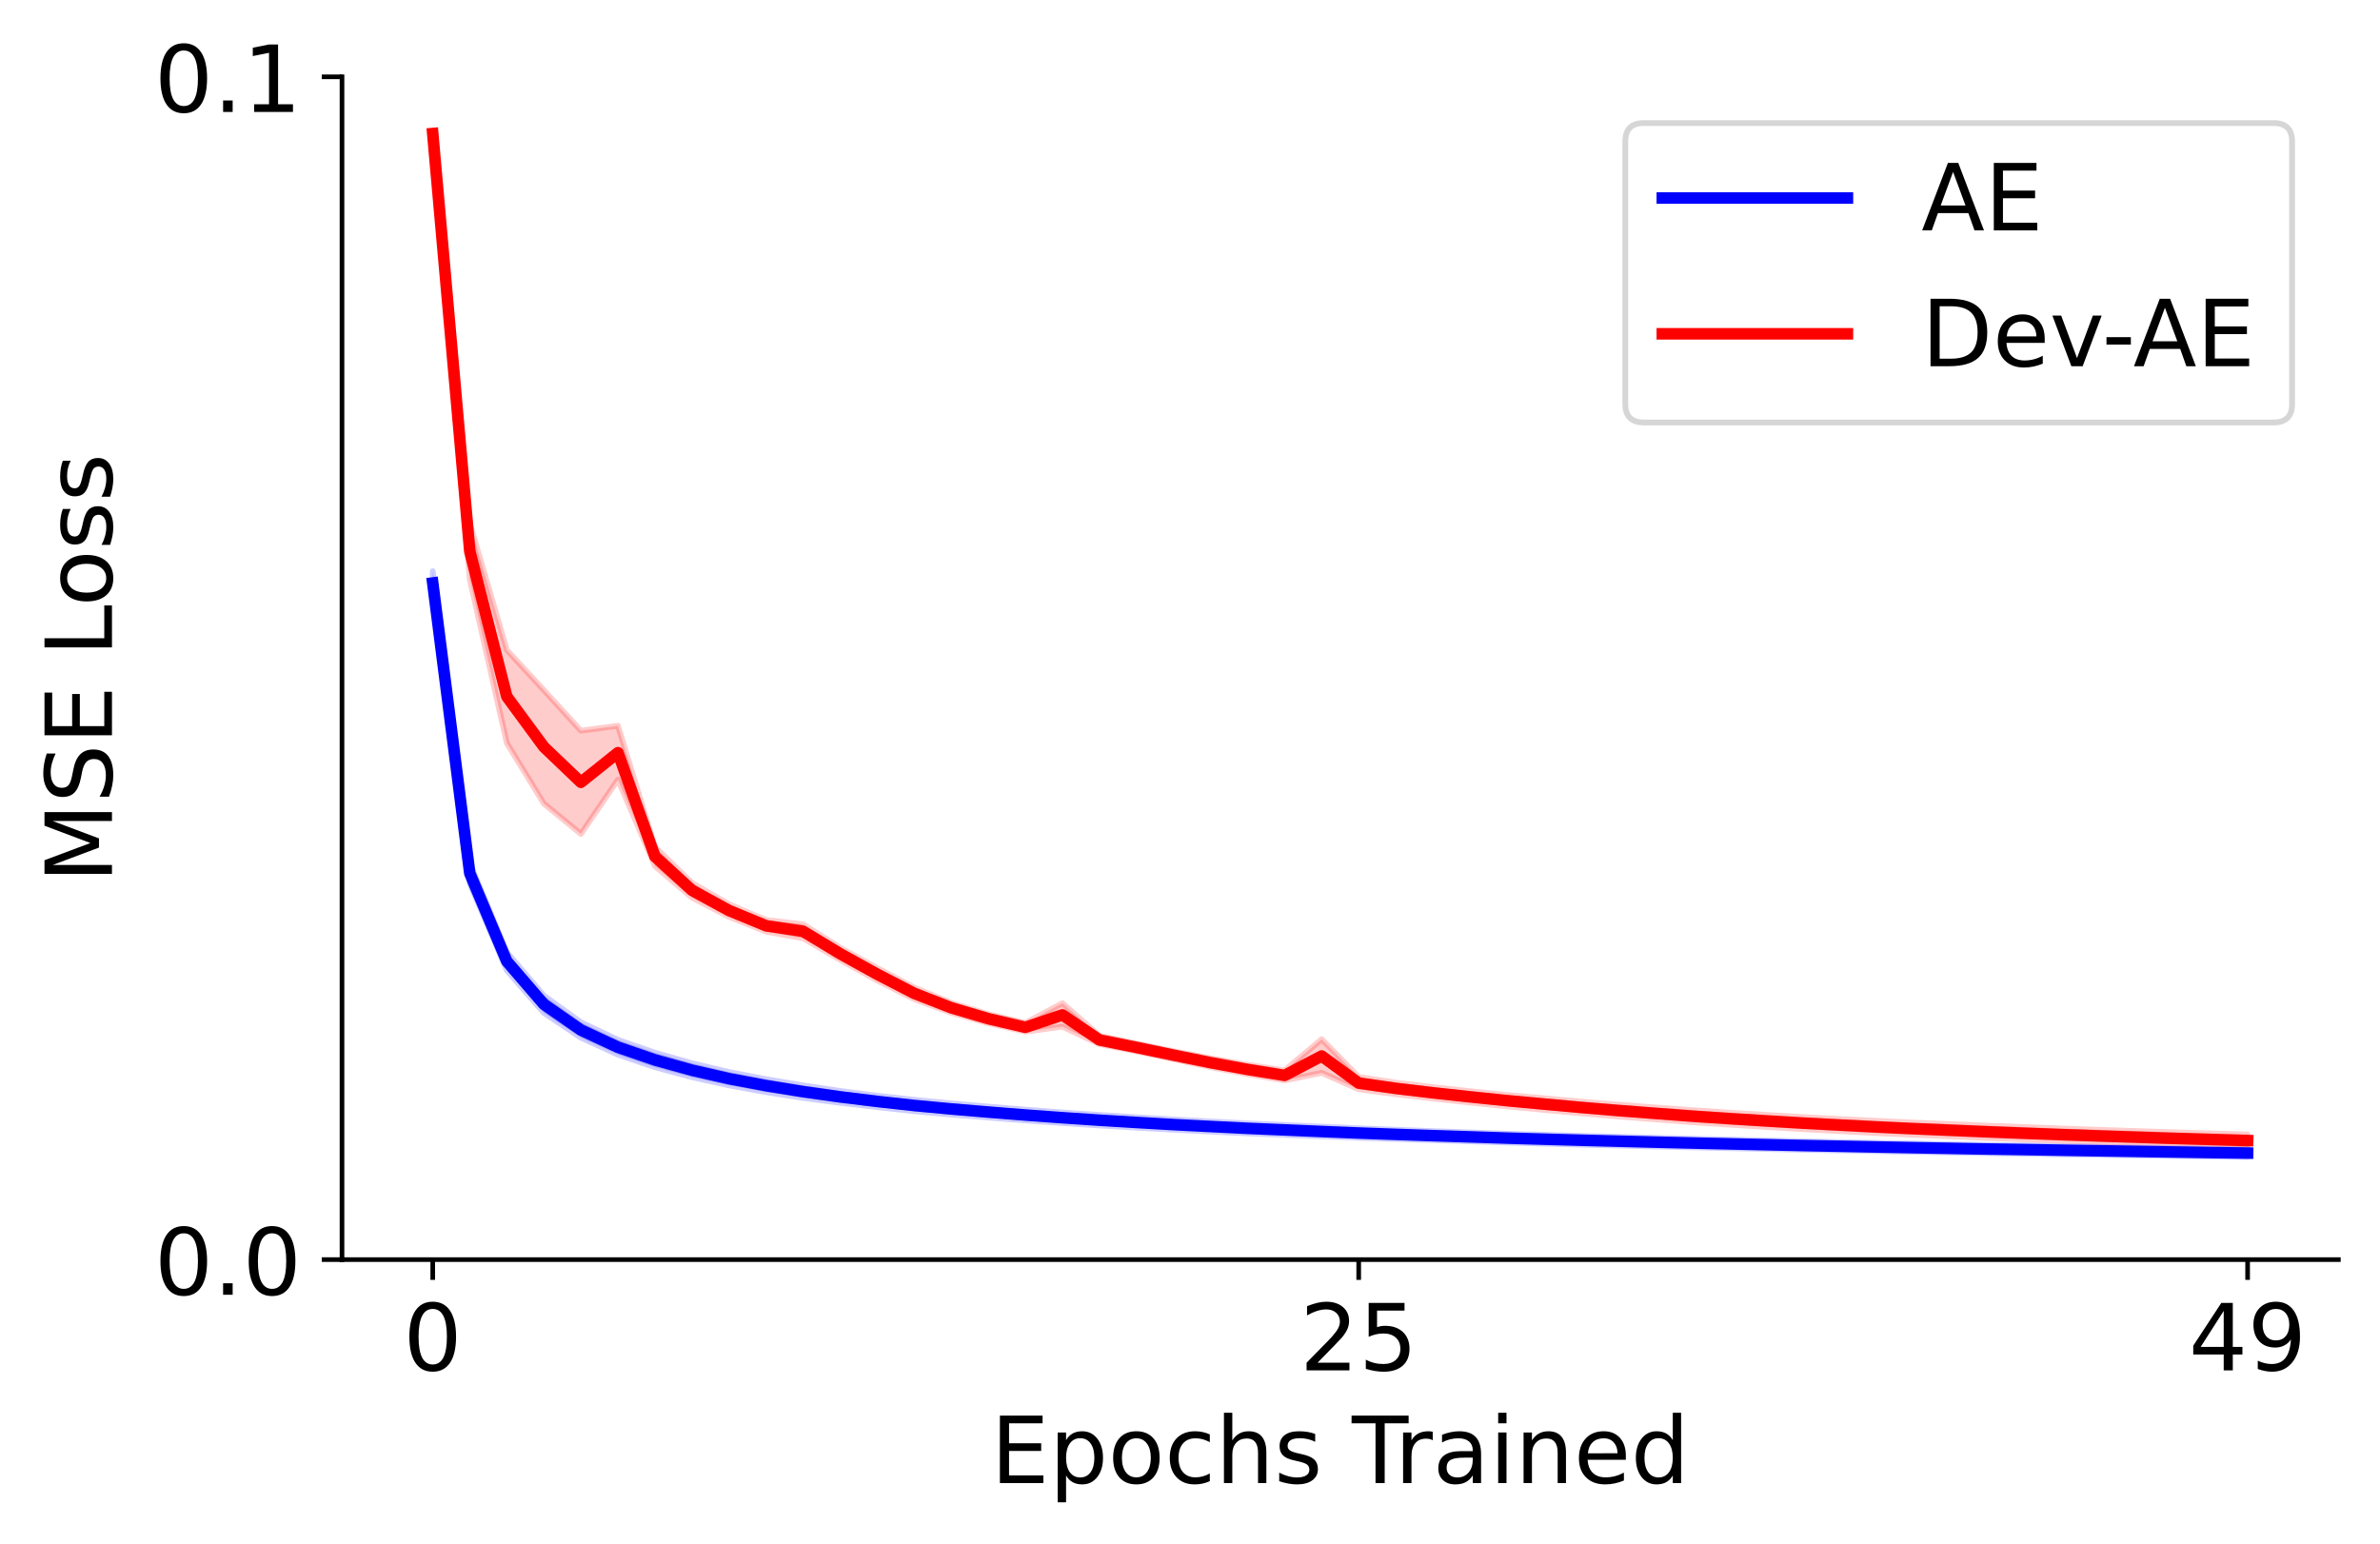
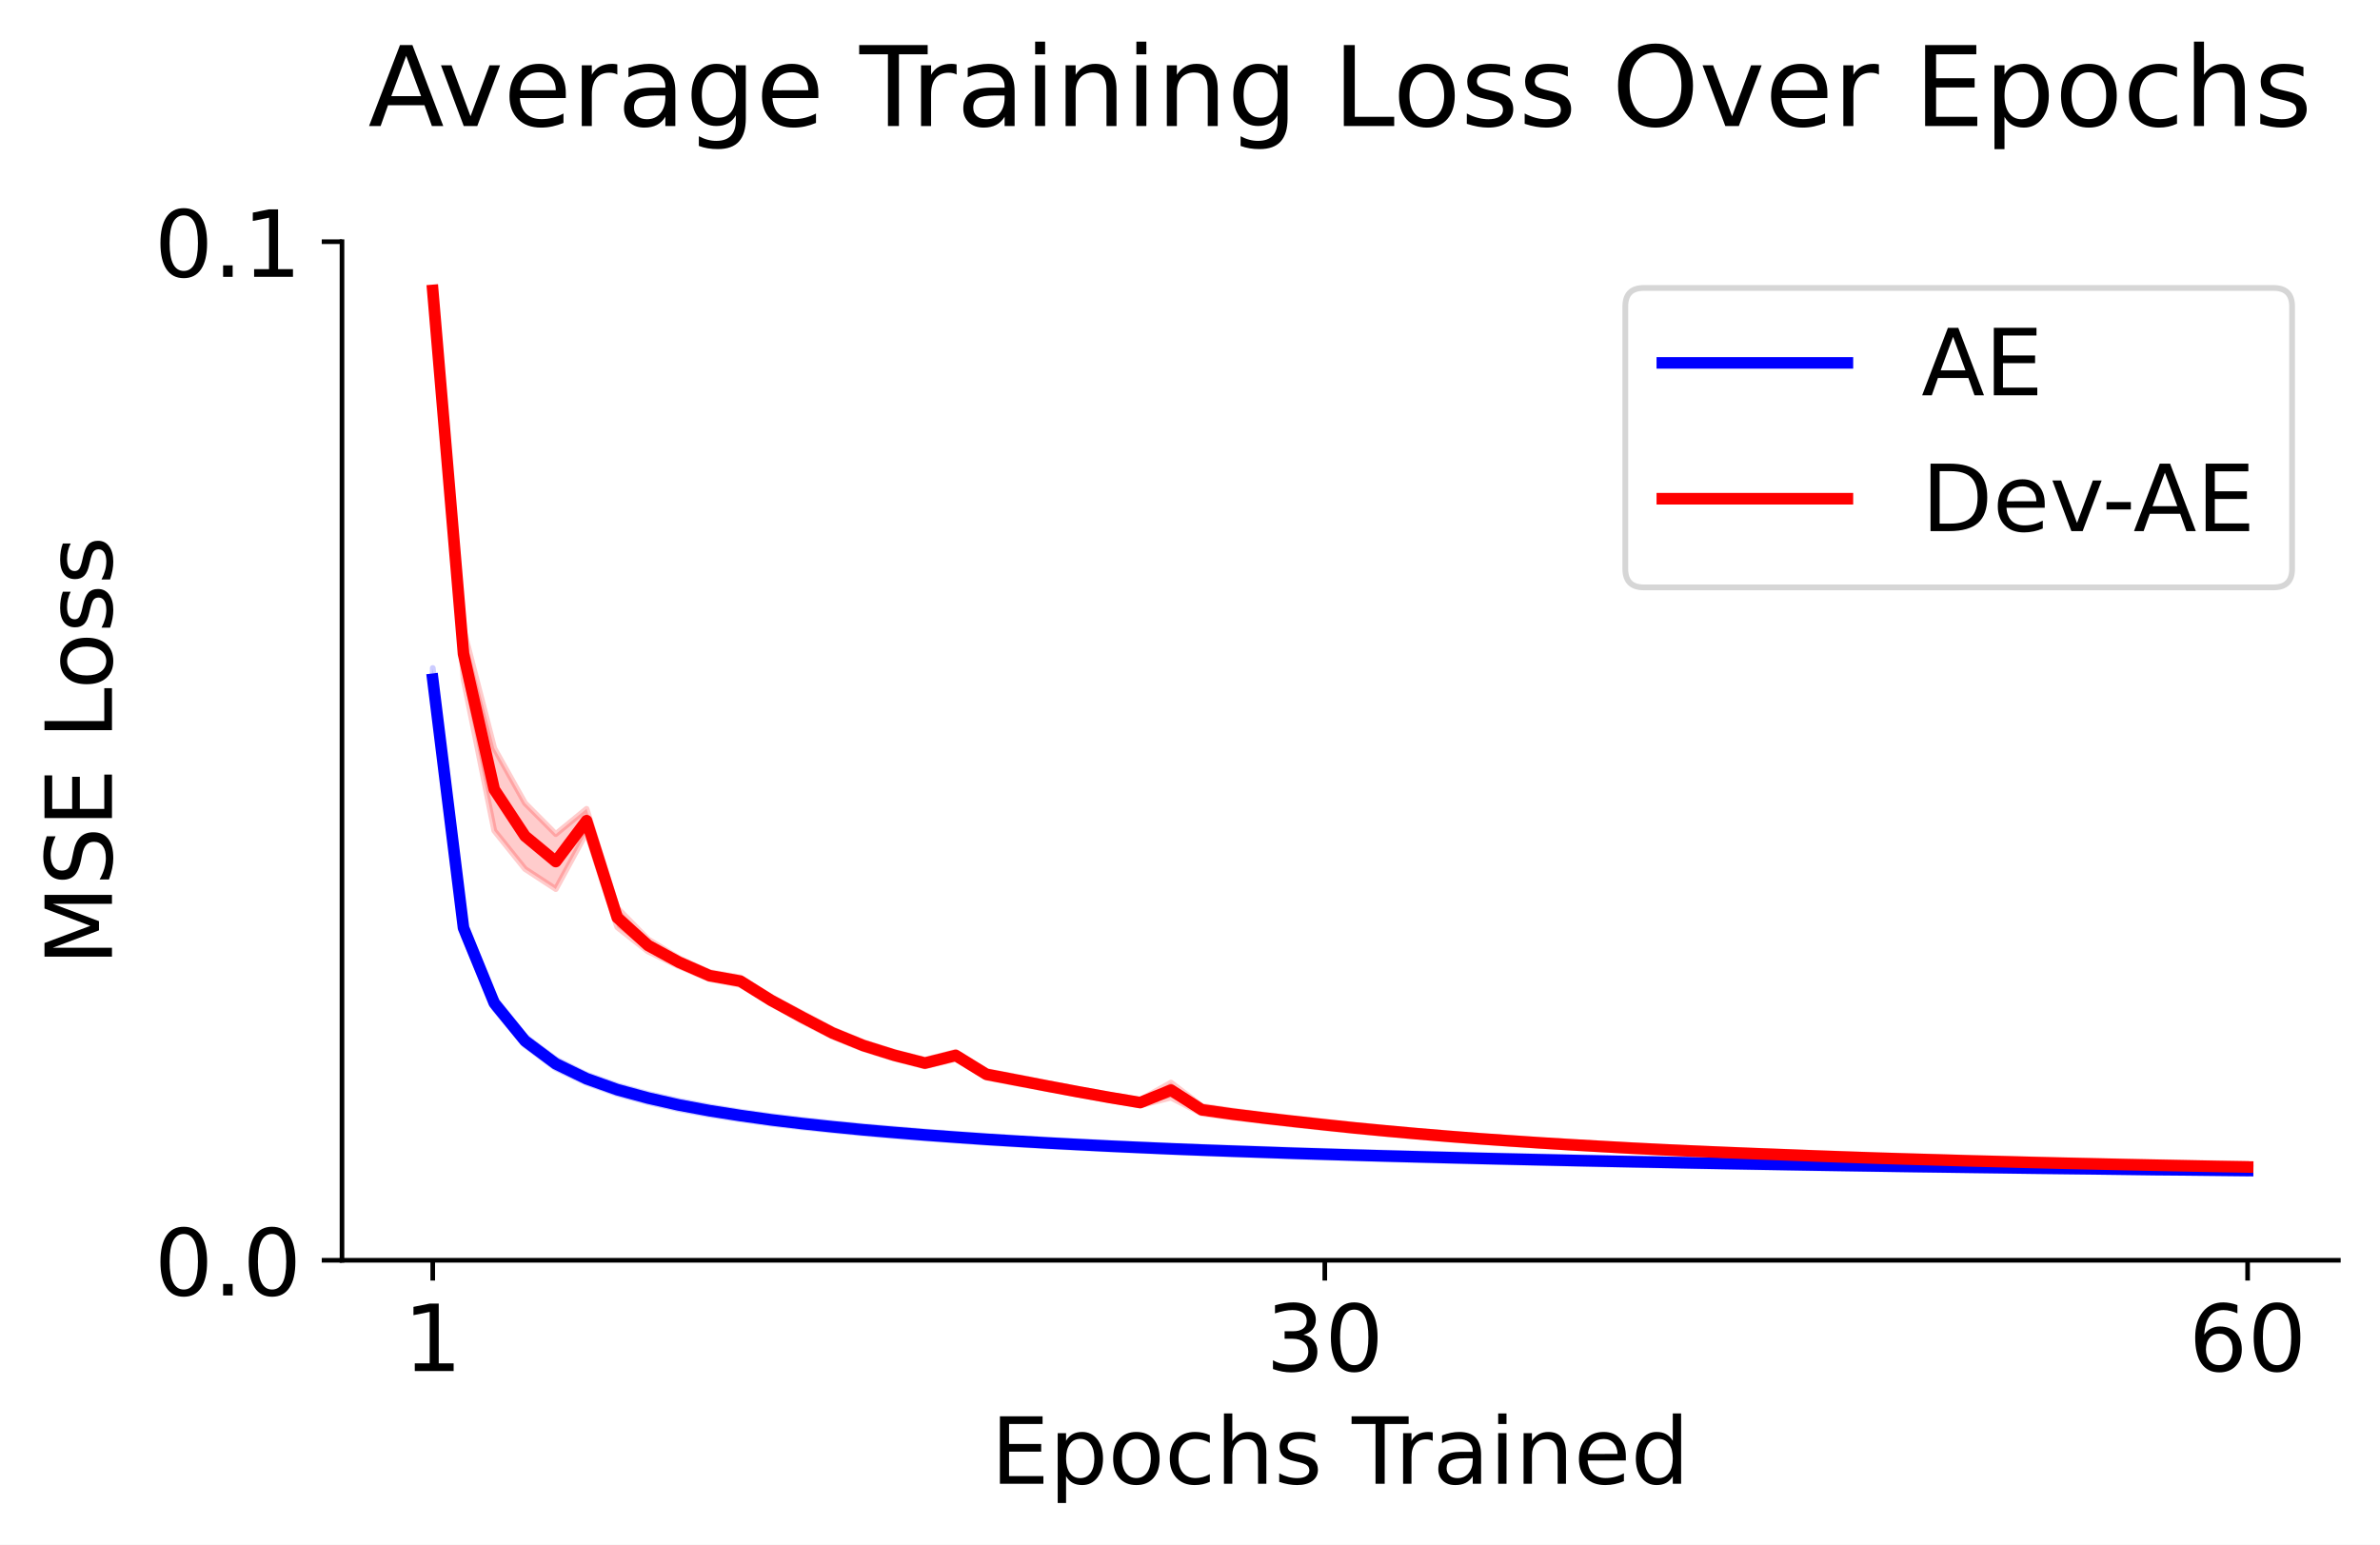
- <svg xmlns="http://www.w3.org/2000/svg" xmlns:xlink="http://www.w3.org/1999/xlink" width="411.49pt" height="266.969pt" viewBox="0 0 411.49 266.969" version="1.1">
+ <svg xmlns="http://www.w3.org/2000/svg" xmlns:xlink="http://www.w3.org/1999/xlink" width="411.49pt" height="267.079pt" viewBox="0 0 411.49 267.079" version="1.1">
  <defs>
    <style type="text/css">*{stroke-linejoin: round; stroke-linecap: butt}</style>
  </defs>
  <g id="figure_1">
    <g id="patch_1">
-       <path d="M 0 266.969  L 411.49 266.969  L 411.49 0  L 0 0  z " style="fill: #ffffff" />
+       <path d="M 0 267.079  L 411.49 267.079  L 411.49 0  L 0 0  z " style="fill: #ffffff" />
    </g>
    <g id="axes_1">
      <g id="patch_2">
-         <path d="M 59.13 217.799  L 404.29 217.799  L 404.29 13.279  L 59.13 13.279  z " style="fill: #ffffff" />
+         <path d="M 59.13 217.909  L 404.29 217.909  L 404.29 41.789  L 59.13 41.789  z " style="fill: #ffffff" />
      </g>
      <g id="PolyCollection_1">
        <defs>
-           <path id="mc030357257" d="M 74.819 -168.192  L 74.819 -164.14  L 81.223 -114.187  L 87.627 -99.183  L 94.03 -91.836  L 100.434 -87.541  L 106.838 -84.617  L 113.241 -82.438  L 119.645 -80.718  L 126.049 -79.299  L 132.452 -78.135  L 138.856 -77.131  L 145.26 -76.283  L 151.664 -75.539  L 158.067 -74.837  L 164.471 -74.256  L 170.875 -73.74  L 177.278 -73.238  L 183.682 -72.788  L 190.086 -72.366  L 196.49 -71.989  L 202.893 -71.635  L 209.297 -71.318  L 215.701 -71.006  L 222.104 -70.748  L 228.508 -70.484  L 234.912 -70.236  L 241.316 -70.023  L 247.719 -69.818  L 254.123 -69.619  L 260.527 -69.418  L 266.93 -69.224  L 273.334 -69.048  L 279.738 -68.886  L 286.142 -68.733  L 292.545 -68.584  L 298.949 -68.438  L 305.353 -68.305  L 311.756 -68.163  L 318.16 -68.059  L 324.564 -67.928  L 330.968 -67.8  L 337.371 -67.695  L 343.775 -67.585  L 350.179 -67.481  L 356.582 -67.373  L 362.986 -67.287  L 369.39 -67.183  L 375.793 -67.099  L 382.197 -66.993  L 388.601 -66.917  L 388.601 -68.261  L 388.601 -68.261  L 382.197 -68.365  L 375.793 -68.454  L 369.39 -68.577  L 362.986 -68.681  L 356.582 -68.791  L 350.179 -68.909  L 343.775 -68.991  L 337.371 -69.107  L 330.968 -69.235  L 324.564 -69.352  L 318.16 -69.477  L 311.756 -69.621  L 305.353 -69.767  L 298.949 -69.925  L 292.545 -70.068  L 286.142 -70.23  L 279.738 -70.407  L 273.334 -70.573  L 266.93 -70.757  L 260.527 -70.939  L 254.123 -71.165  L 247.719 -71.382  L 241.316 -71.623  L 234.912 -71.873  L 228.508 -72.152  L 222.104 -72.439  L 215.701 -72.723  L 209.297 -73.053  L 202.893 -73.391  L 196.49 -73.773  L 190.086 -74.179  L 183.682 -74.614  L 177.278 -75.096  L 170.875 -75.613  L 164.471 -76.174  L 158.067 -76.793  L 151.664 -77.501  L 145.26 -78.33  L 138.856 -79.289  L 132.452 -80.359  L 126.049 -81.6  L 119.645 -83.115  L 113.241 -84.943  L 106.838 -87.164  L 100.434 -90.203  L 94.03 -94.809  L 87.627 -102.316  L 81.223 -117.743  L 74.819 -168.192  z " style="stroke: #0000ff; stroke-opacity: 0.2" />
+           <path id="me4fab5753a" d="M 74.819 -151.577  L 74.819 -147.693  L 80.137 -105.28  L 85.456 -92.681  L 90.774 -86.319  L 96.092 -82.352  L 101.411 -79.827  L 106.729 -77.937  L 112.047 -76.489  L 117.366 -75.286  L 122.684 -74.326  L 128.002 -73.506  L 133.321 -72.767  L 138.639 -72.134  L 143.957 -71.601  L 149.276 -71.086  L 154.594 -70.624  L 159.912 -70.206  L 165.231 -69.832  L 170.549 -69.466  L 175.867 -69.164  L 181.186 -68.864  L 186.504 -68.593  L 191.822 -68.334  L 197.141 -68.099  L 202.459 -67.862  L 207.777 -67.653  L 213.096 -67.45  L 218.414 -67.272  L 223.732 -67.081  L 229.051 -66.916  L 234.369 -66.752  L 239.688 -66.593  L 245.006 -66.464  L 250.324 -66.318  L 255.643 -66.199  L 260.961 -66.072  L 266.279 -65.955  L 271.598 -65.838  L 276.916 -65.727  L 282.234 -65.631  L 287.553 -65.529  L 292.871 -65.428  L 298.189 -65.331  L 303.508 -65.242  L 308.826 -65.163  L 314.144 -65.073  L 319.463 -64.993  L 324.781 -64.922  L 330.099 -64.839  L 335.418 -64.774  L 340.736 -64.706  L 346.054 -64.637  L 351.373 -64.571  L 356.691 -64.513  L 362.009 -64.457  L 367.328 -64.389  L 372.646 -64.324  L 377.964 -64.276  L 383.283 -64.225  L 388.601 -64.169  L 388.601 -65.199  L 388.601 -65.199  L 383.283 -65.255  L 377.964 -65.315  L 372.646 -65.357  L 367.328 -65.434  L 362.009 -65.499  L 356.691 -65.566  L 351.373 -65.63  L 346.054 -65.71  L 340.736 -65.781  L 335.418 -65.859  L 330.099 -65.935  L 324.781 -66.016  L 319.463 -66.103  L 314.144 -66.191  L 308.826 -66.282  L 303.508 -66.387  L 298.189 -66.481  L 292.871 -66.58  L 287.553 -66.693  L 282.234 -66.793  L 276.916 -66.913  L 271.598 -67.027  L 266.279 -67.149  L 260.961 -67.265  L 255.643 -67.387  L 250.324 -67.532  L 245.006 -67.659  L 239.688 -67.806  L 234.369 -67.946  L 229.051 -68.098  L 223.732 -68.252  L 218.414 -68.44  L 213.096 -68.623  L 207.777 -68.804  L 202.459 -69.01  L 197.141 -69.239  L 191.822 -69.482  L 186.504 -69.755  L 181.186 -70.033  L 175.867 -70.347  L 170.549 -70.696  L 165.231 -71.068  L 159.912 -71.465  L 154.594 -71.915  L 149.276 -72.365  L 143.957 -72.901  L 138.639 -73.49  L 133.321 -74.133  L 128.002 -74.885  L 122.684 -75.74  L 117.366 -76.753  L 112.047 -77.957  L 106.729 -79.396  L 101.411 -81.294  L 96.092 -83.928  L 90.774 -87.896  L 85.456 -94.6  L 80.137 -108.001  L 74.819 -151.577  z " style="stroke: #0000ff; stroke-opacity: 0.2" />
        </defs>
-         <g clip-path="url(#p369593a172)">
-           <use xlink:href="#mc030357257" x="0" y="266.969" style="fill: #0000ff; fill-opacity: 0.2; stroke: #0000ff; stroke-opacity: 0.2" />
+         <g clip-path="url(#pd5a9c95d31)">
+           <use xlink:href="#me4fab5753a" x="0" y="267.079" style="fill: #0000ff; fill-opacity: 0.2; stroke: #0000ff; stroke-opacity: 0.2" />
        </g>
      </g>
      <g id="PolyCollection_2">
        <defs>
-           <path id="m36d552998e" d="M 74.819 -244.314  L 74.819 -243.444  L 81.223 -166.814  L 87.627 -138.481  L 94.03 -128.014  L 100.434 -122.778  L 106.838 -132.166  L 113.241 -117.2  L 119.645 -111.754  L 126.049 -108.445  L 132.452 -105.888  L 138.856 -104.722  L 145.26 -101.004  L 151.664 -97.435  L 158.067 -94.206  L 164.471 -91.854  L 170.875 -90.036  L 177.278 -88.582  L 183.682 -89.456  L 190.086 -86.414  L 196.49 -85.179  L 202.893 -83.829  L 209.297 -82.461  L 215.701 -81.232  L 222.104 -80.151  L 228.508 -81.465  L 234.912 -78.627  L 241.316 -77.785  L 247.719 -77.028  L 254.123 -76.339  L 260.527 -75.669  L 266.93 -75.066  L 273.334 -74.479  L 279.738 -73.929  L 286.142 -73.437  L 292.545 -72.939  L 298.949 -72.515  L 305.353 -72.109  L 311.756 -71.73  L 318.16 -71.387  L 324.564 -71.044  L 330.968 -70.756  L 337.371 -70.473  L 343.775 -70.198  L 350.179 -69.95  L 356.582 -69.719  L 362.986 -69.492  L 369.39 -69.284  L 375.793 -69.075  L 382.197 -68.894  L 388.601 -68.7  L 388.601 -70.806  L 388.601 -70.806  L 382.197 -70.992  L 375.793 -71.187  L 369.39 -71.395  L 362.986 -71.608  L 356.582 -71.827  L 350.179 -72.078  L 343.775 -72.326  L 337.371 -72.59  L 330.968 -72.849  L 324.564 -73.158  L 318.16 -73.47  L 311.756 -73.805  L 305.353 -74.189  L 298.949 -74.584  L 292.545 -75.012  L 286.142 -75.477  L 279.738 -75.967  L 273.334 -76.485  L 266.93 -77.062  L 260.527 -77.642  L 254.123 -78.292  L 247.719 -78.992  L 241.316 -79.763  L 234.912 -80.752  L 228.508 -87.276  L 222.104 -81.885  L 215.701 -82.866  L 209.297 -83.988  L 202.893 -85.214  L 196.49 -86.535  L 190.086 -87.885  L 183.682 -93.5  L 177.278 -90.087  L 170.875 -91.612  L 164.471 -93.572  L 158.067 -96.208  L 151.664 -99.587  L 145.26 -103.105  L 138.856 -107.14  L 132.452 -107.89  L 126.049 -110.609  L 119.645 -114.29  L 113.241 -120.529  L 106.838 -141.471  L 100.434 -140.622  L 94.03 -147.628  L 87.627 -154.563  L 81.223 -176.479  L 74.819 -244.314  z " style="stroke: #ff0000; stroke-opacity: 0.2" />
+           <path id="mf8ca72f835" d="M 74.819 -217.218  L 74.819 -216.509  L 80.137 -149.713  L 85.456 -123.453  L 90.774 -116.83  L 96.092 -113.355  L 101.411 -123.143  L 106.729 -106.746  L 112.047 -102.563  L 117.366 -99.994  L 122.684 -97.749  L 128.002 -96.766  L 133.321 -93.52  L 138.639 -90.508  L 143.957 -87.804  L 149.276 -85.677  L 154.594 -84.021  L 159.912 -82.671  L 165.231 -83.945  L 170.549 -80.723  L 175.867 -79.71  L 181.186 -78.745  L 186.504 -77.768  L 191.822 -76.836  L 197.141 -75.95  L 202.459 -77.286  L 207.777 -74.532  L 213.096 -73.818  L 218.414 -73.185  L 223.732 -72.585  L 229.051 -72.022  L 234.369 -71.478  L 239.688 -70.977  L 245.006 -70.514  L 250.324 -70.061  L 255.643 -69.66  L 260.961 -69.285  L 266.279 -68.946  L 271.598 -68.616  L 276.916 -68.319  L 282.234 -68.022  L 287.553 -67.762  L 292.871 -67.519  L 298.189 -67.286  L 303.508 -67.067  L 308.826 -66.865  L 314.144 -66.653  L 319.463 -66.458  L 324.781 -66.274  L 330.099 -66.117  L 335.418 -65.958  L 340.736 -65.802  L 346.054 -65.665  L 351.373 -65.534  L 356.691 -65.396  L 362.009 -65.278  L 367.328 -65.157  L 372.646 -65.039  L 377.964 -64.935  L 383.283 -64.825  L 388.601 -64.729  L 388.601 -65.878  L 388.601 -65.878  L 383.283 -65.964  L 377.964 -66.065  L 372.646 -66.172  L 367.328 -66.274  L 362.009 -66.39  L 356.691 -66.506  L 351.373 -66.628  L 346.054 -66.773  L 340.736 -66.9  L 335.418 -67.061  L 330.099 -67.207  L 324.781 -67.367  L 319.463 -67.547  L 314.144 -67.73  L 308.826 -67.931  L 303.508 -68.129  L 298.189 -68.341  L 292.871 -68.563  L 287.553 -68.808  L 282.234 -69.077  L 276.916 -69.369  L 271.598 -69.677  L 266.279 -69.995  L 260.961 -70.364  L 255.643 -70.732  L 250.324 -71.151  L 245.006 -71.587  L 239.688 -72.08  L 234.369 -72.595  L 229.051 -73.17  L 223.732 -73.767  L 218.414 -74.384  L 213.096 -75.064  L 207.777 -75.852  L 202.459 -79.892  L 197.141 -76.92  L 191.822 -77.812  L 186.504 -78.792  L 181.186 -79.814  L 175.867 -80.891  L 170.549 -81.908  L 165.231 -85.231  L 159.912 -83.858  L 154.594 -85.226  L 149.276 -86.91  L 143.957 -89.112  L 138.639 -91.95  L 133.321 -94.702  L 128.002 -98.098  L 122.684 -99.009  L 117.366 -101.431  L 112.047 -104.661  L 106.729 -110.083  L 101.411 -127.222  L 96.092 -122.863  L 90.774 -128.209  L 85.456 -137.707  L 80.137 -158.315  L 74.819 -217.218  z " style="stroke: #ff0000; stroke-opacity: 0.2" />
        </defs>
-         <g clip-path="url(#p369593a172)">
-           <use xlink:href="#m36d552998e" x="0" y="266.969" style="fill: #ff0000; fill-opacity: 0.2; stroke: #ff0000; stroke-opacity: 0.2" />
+         <g clip-path="url(#pd5a9c95d31)">
+           <use xlink:href="#mf8ca72f835" x="0" y="267.079" style="fill: #ff0000; fill-opacity: 0.2; stroke: #ff0000; stroke-opacity: 0.2" />
        </g>
      </g>
      <g id="matplotlib.axis_1">
        <g id="xtick_1">
          <g id="line2d_1">
            <defs>
-               <path id="m42bcfaee07" d="M 0 0  L 0 3.5  " style="stroke: #000000; stroke-width: 0.8" />
-             </defs>
-             <g>
-               <use xlink:href="#m42bcfaee07" x="74.819" y="217.799" style="stroke: #000000; stroke-width: 0.8" />
+               <path id="maddf291db3" d="M 0 0  L 0 3.5  " style="stroke: #000000; stroke-width: 0.8" />
+             </defs>
+             <g>
+               <use xlink:href="#maddf291db3" x="74.819" y="217.909" style="stroke: #000000; stroke-width: 0.8" />
            </g>
          </g>
          <g id="text_1">
-             <g transform="translate(69.72909 236.9563) scale(0.16 -0.16)">
-               <defs>
-                 <path id="DejaVuSans-30" d="M 2034 4250  Q 1547 4250 1301 3770  Q 1056 3291 1056 2328  Q 1056 1369 1301 889  Q 1547 409 2034 409  Q 2525 409 2770 889  Q 3016 1369 3016 2328  Q 3016 3291 2770 3770  Q 2525 4250 2034 4250  z M 2034 4750  Q 2819 4750 3233 4129  Q 3647 3509 3647 2328  Q 3647 1150 3233 529  Q 2819 -91 2034 -91  Q 1250 -91 836 529  Q 422 1150 422 2328  Q 422 3509 836 4129  Q 1250 4750 2034 4750  z " transform="scale(0.015625)" />
-               </defs>
-               <use xlink:href="#DejaVuSans-30" />
+             <g transform="translate(69.72909 237.0665) scale(0.16 -0.16)">
+               <defs>
+                 <path id="DejaVuSans-31" d="M 794 531  L 1825 531  L 1825 4091  L 703 3866  L 703 4441  L 1819 4666  L 2450 4666  L 2450 531  L 3481 531  L 3481 0  L 794 0  L 794 531  z " transform="scale(0.015625)" />
+               </defs>
+               <use xlink:href="#DejaVuSans-31" />
            </g>
          </g>
        </g>
        <g id="xtick_2">
          <g id="line2d_2">
            <g>
-               <use xlink:href="#m42bcfaee07" x="234.912" y="217.799" style="stroke: #000000; stroke-width: 0.8" />
+               <use xlink:href="#maddf291db3" x="229.051" y="217.909" style="stroke: #000000; stroke-width: 0.8" />
            </g>
          </g>
          <g id="text_2">
-             <g transform="translate(224.7319 236.9563) scale(0.16 -0.16)">
-               <defs>
-                 <path id="DejaVuSans-32" d="M 1228 531  L 3431 531  L 3431 0  L 469 0  L 469 531  Q 828 903 1448 1529  Q 2069 2156 2228 2338  Q 2531 2678 2651 2914  Q 2772 3150 2772 3378  Q 2772 3750 2511 3984  Q 2250 4219 1831 4219  Q 1534 4219 1204 4116  Q 875 4013 500 3803  L 500 4441  Q 881 4594 1212 4672  Q 1544 4750 1819 4750  Q 2544 4750 2975 4387  Q 3406 4025 3406 3419  Q 3406 3131 3298 2873  Q 3191 2616 2906 2266  Q 2828 2175 2409 1742  Q 1991 1309 1228 531  z " transform="scale(0.015625)" />
-                 <path id="DejaVuSans-35" d="M 691 4666  L 3169 4666  L 3169 4134  L 1269 4134  L 1269 2991  Q 1406 3038 1543 3061  Q 1681 3084 1819 3084  Q 2600 3084 3056 2656  Q 3513 2228 3513 1497  Q 3513 744 3044 326  Q 2575 -91 1722 -91  Q 1428 -91 1123 -41  Q 819 9 494 109  L 494 744  Q 775 591 1075 516  Q 1375 441 1709 441  Q 2250 441 2565 725  Q 2881 1009 2881 1497  Q 2881 1984 2565 2268  Q 2250 2553 1709 2553  Q 1456 2553 1204 2497  Q 953 2441 691 2322  L 691 4666  z " transform="scale(0.015625)" />
-               </defs>
-               <use xlink:href="#DejaVuSans-32" />
-               <use xlink:href="#DejaVuSans-35" x="63.623" />
+             <g transform="translate(218.8708 237.0665) scale(0.16 -0.16)">
+               <defs>
+                 <path id="DejaVuSans-33" d="M 2597 2516  Q 3050 2419 3304 2112  Q 3559 1806 3559 1356  Q 3559 666 3084 287  Q 2609 -91 1734 -91  Q 1441 -91 1130 -33  Q 819 25 488 141  L 488 750  Q 750 597 1062 519  Q 1375 441 1716 441  Q 2309 441 2620 675  Q 2931 909 2931 1356  Q 2931 1769 2642 2001  Q 2353 2234 1838 2234  L 1294 2234  L 1294 2753  L 1863 2753  Q 2328 2753 2575 2939  Q 2822 3125 2822 3475  Q 2822 3834 2567 4026  Q 2313 4219 1838 4219  Q 1578 4219 1281 4162  Q 984 4106 628 3988  L 628 4550  Q 988 4650 1302 4700  Q 1616 4750 1894 4750  Q 2613 4750 3031 4423  Q 3450 4097 3450 3541  Q 3450 3153 3228 2886  Q 3006 2619 2597 2516  z " transform="scale(0.015625)" />
+                 <path id="DejaVuSans-30" d="M 2034 4250  Q 1547 4250 1301 3770  Q 1056 3291 1056 2328  Q 1056 1369 1301 889  Q 1547 409 2034 409  Q 2525 409 2770 889  Q 3016 1369 3016 2328  Q 3016 3291 2770 3770  Q 2525 4250 2034 4250  z M 2034 4750  Q 2819 4750 3233 4129  Q 3647 3509 3647 2328  Q 3647 1150 3233 529  Q 2819 -91 2034 -91  Q 1250 -91 836 529  Q 422 1150 422 2328  Q 422 3509 836 4129  Q 1250 4750 2034 4750  z " transform="scale(0.015625)" />
+               </defs>
+               <use xlink:href="#DejaVuSans-33" />
+               <use xlink:href="#DejaVuSans-30" x="63.623" />
            </g>
          </g>
        </g>
        <g id="xtick_3">
          <g id="line2d_3">
            <g>
-               <use xlink:href="#m42bcfaee07" x="388.601" y="217.799" style="stroke: #000000; stroke-width: 0.8" />
+               <use xlink:href="#maddf291db3" x="388.601" y="217.909" style="stroke: #000000; stroke-width: 0.8" />
            </g>
          </g>
          <g id="text_3">
-             <g transform="translate(378.4209 236.9563) scale(0.16 -0.16)">
-               <defs>
-                 <path id="DejaVuSans-34" d="M 2419 4116  L 825 1625  L 2419 1625  L 2419 4116  z M 2253 4666  L 3047 4666  L 3047 1625  L 3713 1625  L 3713 1100  L 3047 1100  L 3047 0  L 2419 0  L 2419 1100  L 313 1100  L 313 1709  L 2253 4666  z " transform="scale(0.015625)" />
-                 <path id="DejaVuSans-39" d="M 703 97  L 703 672  Q 941 559 1184 500  Q 1428 441 1663 441  Q 2288 441 2617 861  Q 2947 1281 2994 2138  Q 2813 1869 2534 1725  Q 2256 1581 1919 1581  Q 1219 1581 811 2004  Q 403 2428 403 3163  Q 403 3881 828 4315  Q 1253 4750 1959 4750  Q 2769 4750 3195 4129  Q 3622 3509 3622 2328  Q 3622 1225 3098 567  Q 2575 -91 1691 -91  Q 1453 -91 1209 -44  Q 966 3 703 97  z M 1959 2075  Q 2384 2075 2632 2365  Q 2881 2656 2881 3163  Q 2881 3666 2632 3958  Q 2384 4250 1959 4250  Q 1534 4250 1286 3958  Q 1038 3666 1038 3163  Q 1038 2656 1286 2365  Q 1534 2075 1959 2075  z " transform="scale(0.015625)" />
-               </defs>
-               <use xlink:href="#DejaVuSans-34" />
-               <use xlink:href="#DejaVuSans-39" x="63.623" />
+             <g transform="translate(378.4209 237.0665) scale(0.16 -0.16)">
+               <defs>
+                 <path id="DejaVuSans-36" d="M 2113 2584  Q 1688 2584 1439 2293  Q 1191 2003 1191 1497  Q 1191 994 1439 701  Q 1688 409 2113 409  Q 2538 409 2786 701  Q 3034 994 3034 1497  Q 3034 2003 2786 2293  Q 2538 2584 2113 2584  z M 3366 4563  L 3366 3988  Q 3128 4100 2886 4159  Q 2644 4219 2406 4219  Q 1781 4219 1451 3797  Q 1122 3375 1075 2522  Q 1259 2794 1537 2939  Q 1816 3084 2150 3084  Q 2853 3084 3261 2657  Q 3669 2231 3669 1497  Q 3669 778 3244 343  Q 2819 -91 2113 -91  Q 1303 -91 875 529  Q 447 1150 447 2328  Q 447 3434 972 4092  Q 1497 4750 2381 4750  Q 2619 4750 2861 4703  Q 3103 4656 3366 4563  z " transform="scale(0.015625)" />
+               </defs>
+               <use xlink:href="#DejaVuSans-36" />
+               <use xlink:href="#DejaVuSans-30" x="63.623" />
            </g>
          </g>
        </g>
        <g id="text_4">
-           <g transform="translate(171.3113 256.4413) scale(0.16 -0.16)">
+           <g transform="translate(171.3113 256.5515) scale(0.16 -0.16)">
            <defs>
              <path id="DejaVuSans-45" d="M 628 4666  L 3578 4666  L 3578 4134  L 1259 4134  L 1259 2753  L 3481 2753  L 3481 2222  L 1259 2222  L 1259 531  L 3634 531  L 3634 0  L 628 0  L 628 4666  z " transform="scale(0.015625)" />
              <path id="DejaVuSans-70" d="M 1159 525  L 1159 -1331  L 581 -1331  L 581 3500  L 1159 3500  L 1159 2969  Q 1341 3281 1617 3432  Q 1894 3584 2278 3584  Q 2916 3584 3314 3078  Q 3713 2572 3713 1747  Q 3713 922 3314 415  Q 2916 -91 2278 -91  Q 1894 -91 1617 61  Q 1341 213 1159 525  z M 3116 1747  Q 3116 2381 2855 2742  Q 2594 3103 2138 3103  Q 1681 3103 1420 2742  Q 1159 2381 1159 1747  Q 1159 1113 1420 752  Q 1681 391 2138 391  Q 2594 391 2855 752  Q 3116 1113 3116 1747  z " transform="scale(0.015625)" />
              <path id="DejaVuSans-6f" d="M 1959 3097  Q 1497 3097 1228 2736  Q 959 2375 959 1747  Q 959 1119 1226 758  Q 1494 397 1959 397  Q 2419 397 2687 759  Q 2956 1122 2956 1747  Q 2956 2369 2687 2733  Q 2419 3097 1959 3097  z M 1959 3584  Q 2709 3584 3137 3096  Q 3566 2609 3566 1747  Q 3566 888 3137 398  Q 2709 -91 1959 -91  Q 1206 -91 779 398  Q 353 888 353 1747  Q 353 2609 779 3096  Q 1206 3584 1959 3584  z " transform="scale(0.015625)" />
              <path id="DejaVuSans-63" d="M 3122 3366  L 3122 2828  Q 2878 2963 2633 3030  Q 2388 3097 2138 3097  Q 1578 3097 1268 2742  Q 959 2388 959 1747  Q 959 1106 1268 751  Q 1578 397 2138 397  Q 2388 397 2633 464  Q 2878 531 3122 666  L 3122 134  Q 2881 22 2623 -34  Q 2366 -91 2075 -91  Q 1284 -91 818 406  Q 353 903 353 1747  Q 353 2603 823 3093  Q 1294 3584 2113 3584  Q 2378 3584 2631 3529  Q 2884 3475 3122 3366  z " transform="scale(0.015625)" />
              <path id="DejaVuSans-68" d="M 3513 2113  L 3513 0  L 2938 0  L 2938 2094  Q 2938 2591 2744 2837  Q 2550 3084 2163 3084  Q 1697 3084 1428 2787  Q 1159 2491 1159 1978  L 1159 0  L 581 0  L 581 4863  L 1159 4863  L 1159 2956  Q 1366 3272 1645 3428  Q 1925 3584 2291 3584  Q 2894 3584 3203 3211  Q 3513 2838 3513 2113  z " transform="scale(0.015625)" />
              <path id="DejaVuSans-73" d="M 2834 3397  L 2834 2853  Q 2591 2978 2328 3040  Q 2066 3103 1784 3103  Q 1356 3103 1142 2972  Q 928 2841 928 2578  Q 928 2378 1081 2264  Q 1234 2150 1697 2047  L 1894 2003  Q 2506 1872 2764 1633  Q 3022 1394 3022 966  Q 3022 478 2636 193  Q 2250 -91 1575 -91  Q 1294 -91 989 -36  Q 684 19 347 128  L 347 722  Q 666 556 975 473  Q 1284 391 1588 391  Q 1994 391 2212 530  Q 2431 669 2431 922  Q 2431 1156 2273 1281  Q 2116 1406 1581 1522  L 1381 1569  Q 847 1681 609 1914  Q 372 2147 372 2553  Q 372 3047 722 3315  Q 1072 3584 1716 3584  Q 2034 3584 2315 3537  Q 2597 3491 2834 3397  z " transform="scale(0.015625)" />
              <path id="DejaVuSans-20" transform="scale(0.015625)" />
              <path id="DejaVuSans-54" d="M -19 4666  L 3928 4666  L 3928 4134  L 2272 4134  L 2272 0  L 1638 0  L 1638 4134  L -19 4134  L -19 4666  z " transform="scale(0.015625)" />
              <path id="DejaVuSans-72" d="M 2631 2963  Q 2534 3019 2420 3045  Q 2306 3072 2169 3072  Q 1681 3072 1420 2755  Q 1159 2438 1159 1844  L 1159 0  L 581 0  L 581 3500  L 1159 3500  L 1159 2956  Q 1341 3275 1631 3429  Q 1922 3584 2338 3584  Q 2397 3584 2469 3576  Q 2541 3569 2628 3553  L 2631 2963  z " transform="scale(0.015625)" />
              <path id="DejaVuSans-61" d="M 2194 1759  Q 1497 1759 1228 1600  Q 959 1441 959 1056  Q 959 750 1161 570  Q 1363 391 1709 391  Q 2188 391 2477 730  Q 2766 1069 2766 1631  L 2766 1759  L 2194 1759  z M 3341 1997  L 3341 0  L 2766 0  L 2766 531  Q 2569 213 2275 61  Q 1981 -91 1556 -91  Q 1019 -91 701 211  Q 384 513 384 1019  Q 384 1609 779 1909  Q 1175 2209 1959 2209  L 2766 2209  L 2766 2266  Q 2766 2663 2505 2880  Q 2244 3097 1772 3097  Q 1472 3097 1187 3025  Q 903 2953 641 2809  L 641 3341  Q 956 3463 1253 3523  Q 1550 3584 1831 3584  Q 2591 3584 2966 3190  Q 3341 2797 3341 1997  z " transform="scale(0.015625)" />
              <path id="DejaVuSans-69" d="M 603 3500  L 1178 3500  L 1178 0  L 603 0  L 603 3500  z M 603 4863  L 1178 4863  L 1178 4134  L 603 4134  L 603 4863  z " transform="scale(0.015625)" />
              <path id="DejaVuSans-6e" d="M 3513 2113  L 3513 0  L 2938 0  L 2938 2094  Q 2938 2591 2744 2837  Q 2550 3084 2163 3084  Q 1697 3084 1428 2787  Q 1159 2491 1159 1978  L 1159 0  L 581 0  L 581 3500  L 1159 3500  L 1159 2956  Q 1366 3272 1645 3428  Q 1925 3584 2291 3584  Q 2894 3584 3203 3211  Q 3513 2838 3513 2113  z " transform="scale(0.015625)" />
              <path id="DejaVuSans-65" d="M 3597 1894  L 3597 1613  L 953 1613  Q 991 1019 1311 708  Q 1631 397 2203 397  Q 2534 397 2845 478  Q 3156 559 3463 722  L 3463 178  Q 3153 47 2828 -22  Q 2503 -91 2169 -91  Q 1331 -91 842 396  Q 353 884 353 1716  Q 353 2575 817 3079  Q 1281 3584 2069 3584  Q 2775 3584 3186 3129  Q 3597 2675 3597 1894  z M 3022 2063  Q 3016 2534 2758 2815  Q 2500 3097 2075 3097  Q 1594 3097 1305 2825  Q 1016 2553 972 2059  L 3022 2063  z " transform="scale(0.015625)" />
              <path id="DejaVuSans-64" d="M 2906 2969  L 2906 4863  L 3481 4863  L 3481 0  L 2906 0  L 2906 525  Q 2725 213 2448 61  Q 2172 -91 1784 -91  Q 1150 -91 751 415  Q 353 922 353 1747  Q 353 2572 751 3078  Q 1150 3584 1784 3584  Q 2172 3584 2448 3432  Q 2725 3281 2906 2969  z M 947 1747  Q 947 1113 1208 752  Q 1469 391 1925 391  Q 2381 391 2643 752  Q 2906 1113 2906 1747  Q 2906 2381 2643 2742  Q 2381 3103 1925 3103  Q 1469 3103 1208 2742  Q 947 2381 947 1747  z " transform="scale(0.015625)" />
            </defs>
            <use xlink:href="#DejaVuSans-45" />
            <use xlink:href="#DejaVuSans-70" x="63.184" />
            <use xlink:href="#DejaVuSans-6f" x="126.66" />
            <use xlink:href="#DejaVuSans-63" x="187.842" />
            <use xlink:href="#DejaVuSans-68" x="242.822" />
            <use xlink:href="#DejaVuSans-73" x="306.201" />
            <use xlink:href="#DejaVuSans-20" x="358.301" />
            <use xlink:href="#DejaVuSans-54" x="390.088" />
            <use xlink:href="#DejaVuSans-72" x="436.422" />
            <use xlink:href="#DejaVuSans-61" x="477.535" />
            <use xlink:href="#DejaVuSans-69" x="538.814" />
            <use xlink:href="#DejaVuSans-6e" x="566.598" />
            <use xlink:href="#DejaVuSans-65" x="629.977" />
            <use xlink:href="#DejaVuSans-64" x="691.5" />
          </g>
        </g>
      </g>
      <g id="matplotlib.axis_2">
        <g id="ytick_1">
          <g id="line2d_4">
            <defs>
-               <path id="me92772c6b6" d="M 0 0  L -3.5 0  " style="stroke: #000000; stroke-width: 0.8" />
-             </defs>
-             <g>
-               <use xlink:href="#me92772c6b6" x="59.13" y="217.799" style="stroke: #000000; stroke-width: 0.8" />
+               <path id="m438f382d29" d="M 0 0  L -3.5 0  " style="stroke: #000000; stroke-width: 0.8" />
+             </defs>
+             <g>
+               <use xlink:href="#m438f382d29" x="59.13" y="217.909" style="stroke: #000000; stroke-width: 0.8" />
            </g>
          </g>
          <g id="text_5">
-             <g transform="translate(26.685 223.8775) scale(0.16 -0.16)">
+             <g transform="translate(26.685 223.9878) scale(0.16 -0.16)">
              <defs>
                <path id="DejaVuSans-2e" d="M 684 794  L 1344 794  L 1344 0  L 684 0  L 684 794  z " transform="scale(0.015625)" />
              </defs>
              <use xlink:href="#DejaVuSans-30" />
              <use xlink:href="#DejaVuSans-2e" x="63.623" />
              <use xlink:href="#DejaVuSans-30" x="95.41" />
            </g>
          </g>
        </g>
        <g id="ytick_2">
          <g id="line2d_5">
            <g>
-               <use xlink:href="#me92772c6b6" x="59.13" y="13.279" style="stroke: #000000; stroke-width: 0.8" />
+               <use xlink:href="#m438f382d29" x="59.13" y="41.789" style="stroke: #000000; stroke-width: 0.8" />
            </g>
          </g>
          <g id="text_6">
-             <g transform="translate(26.685 19.3575) scale(0.16 -0.16)">
-               <defs>
-                 <path id="DejaVuSans-31" d="M 794 531  L 1825 531  L 1825 4091  L 703 3866  L 703 4441  L 1819 4666  L 2450 4666  L 2450 531  L 3481 531  L 3481 0  L 794 0  L 794 531  z " transform="scale(0.015625)" />
-               </defs>
+             <g transform="translate(26.685 47.86775) scale(0.16 -0.16)">
              <use xlink:href="#DejaVuSans-30" />
              <use xlink:href="#DejaVuSans-2e" x="63.623" />
              <use xlink:href="#DejaVuSans-31" x="95.41" />
            </g>
          </g>
        </g>
        <g id="text_7">
-           <g transform="translate(19.3575 152.665) rotate(-90) scale(0.16 -0.16)">
+           <g transform="translate(19.3575 166.9752) rotate(-90) scale(0.16 -0.16)">
            <defs>
              <path id="DejaVuSans-4d" d="M 628 4666  L 1569 4666  L 2759 1491  L 3956 4666  L 4897 4666  L 4897 0  L 4281 0  L 4281 4097  L 3078 897  L 2444 897  L 1241 4097  L 1241 0  L 628 0  L 628 4666  z " transform="scale(0.015625)" />
              <path id="DejaVuSans-53" d="M 3425 4513  L 3425 3897  Q 3066 4069 2747 4153  Q 2428 4238 2131 4238  Q 1616 4238 1336 4038  Q 1056 3838 1056 3469  Q 1056 3159 1242 3001  Q 1428 2844 1947 2747  L 2328 2669  Q 3034 2534 3370 2195  Q 3706 1856 3706 1288  Q 3706 609 3251 259  Q 2797 -91 1919 -91  Q 1588 -91 1214 -16  Q 841 59 441 206  L 441 856  Q 825 641 1194 531  Q 1563 422 1919 422  Q 2459 422 2753 634  Q 3047 847 3047 1241  Q 3047 1584 2836 1778  Q 2625 1972 2144 2069  L 1759 2144  Q 1053 2284 737 2584  Q 422 2884 422 3419  Q 422 4038 858 4394  Q 1294 4750 2059 4750  Q 2388 4750 2728 4690  Q 3069 4631 3425 4513  z " transform="scale(0.015625)" />
              <path id="DejaVuSans-4c" d="M 628 4666  L 1259 4666  L 1259 531  L 3531 531  L 3531 0  L 628 0  L 628 4666  z " transform="scale(0.015625)" />
            </defs>
            <use xlink:href="#DejaVuSans-4d" />
            <use xlink:href="#DejaVuSans-53" x="86.279" />
            <use xlink:href="#DejaVuSans-45" x="149.756" />
            <use xlink:href="#DejaVuSans-20" x="212.939" />
            <use xlink:href="#DejaVuSans-4c" x="244.727" />
            <use xlink:href="#DejaVuSans-6f" x="298.689" />
            <use xlink:href="#DejaVuSans-73" x="359.871" />
            <use xlink:href="#DejaVuSans-73" x="411.971" />
          </g>
        </g>
      </g>
      <g id="line2d_6">
-         <path d="M 74.819 100.802  L 81.223 151.004  L 87.627 166.219  L 94.03 173.646  L 100.434 178.097  L 106.838 181.078  L 113.241 183.278  L 119.645 185.052  L 126.049 186.519  L 132.452 187.722  L 138.856 188.759  L 145.26 189.662  L 151.664 190.449  L 158.067 191.154  L 164.471 191.754  L 170.875 192.292  L 177.278 192.802  L 183.682 193.268  L 190.086 193.697  L 196.49 194.087  L 202.893 194.456  L 209.297 194.783  L 215.701 195.104  L 222.104 195.375  L 228.508 195.651  L 234.912 195.914  L 241.316 196.146  L 247.719 196.369  L 254.123 196.577  L 260.527 196.79  L 266.93 196.978  L 273.334 197.158  L 279.738 197.323  L 286.142 197.487  L 292.545 197.643  L 298.949 197.787  L 305.353 197.933  L 311.756 198.077  L 318.16 198.201  L 324.564 198.329  L 330.968 198.451  L 337.371 198.568  L 343.775 198.681  L 350.179 198.774  L 356.582 198.887  L 362.986 198.985  L 369.39 199.089  L 375.793 199.192  L 382.197 199.29  L 388.601 199.38  " clip-path="url(#p369593a172)" style="fill: none; stroke: #0000ff; stroke-width: 2; stroke-linecap: square" />
+         <path d="M 74.819 117.444  L 80.137 160.439  L 85.456 173.439  L 90.774 179.972  L 96.092 183.939  L 101.411 186.518  L 106.729 188.412  L 112.047 189.856  L 117.366 191.06  L 122.684 192.046  L 128.002 192.883  L 133.321 193.629  L 138.639 194.267  L 143.957 194.828  L 149.276 195.354  L 154.594 195.81  L 159.912 196.243  L 165.231 196.629  L 170.549 196.998  L 175.867 197.323  L 181.186 197.63  L 186.504 197.905  L 191.822 198.171  L 197.141 198.41  L 202.459 198.643  L 207.777 198.85  L 213.096 199.042  L 218.414 199.223  L 223.732 199.412  L 229.051 199.572  L 234.369 199.73  L 239.688 199.879  L 245.006 200.018  L 250.324 200.154  L 255.643 200.286  L 260.961 200.41  L 266.279 200.527  L 271.598 200.646  L 276.916 200.759  L 282.234 200.867  L 287.553 200.968  L 292.871 201.075  L 298.189 201.173  L 303.508 201.264  L 308.826 201.357  L 314.144 201.447  L 319.463 201.531  L 324.781 201.61  L 330.099 201.692  L 335.418 201.762  L 340.736 201.836  L 346.054 201.905  L 351.373 201.978  L 356.691 202.039  L 362.009 202.101  L 367.328 202.168  L 372.646 202.238  L 377.964 202.283  L 383.283 202.339  L 388.601 202.395  " clip-path="url(#pd5a9c95d31)" style="fill: none; stroke: #0000ff; stroke-width: 2; stroke-linecap: square" />
      </g>
      <g id="line2d_7">
-         <path d="M 74.819 23.09  L 81.223 95.322  L 87.627 120.447  L 94.03 129.148  L 100.434 135.269  L 106.838 130.151  L 113.241 148.104  L 119.645 153.947  L 126.049 157.442  L 132.452 160.079  L 138.856 161.037  L 145.26 164.914  L 151.664 168.458  L 158.067 171.761  L 164.471 174.256  L 170.875 176.145  L 177.278 177.634  L 183.682 175.491  L 190.086 179.819  L 196.49 181.111  L 202.893 182.447  L 209.297 183.744  L 215.701 184.92  L 222.104 185.951  L 228.508 182.598  L 234.912 187.279  L 241.316 188.194  L 247.719 188.959  L 254.123 189.653  L 260.527 190.313  L 266.93 190.905  L 273.334 191.487  L 279.738 192.021  L 286.142 192.512  L 292.545 192.993  L 298.949 193.419  L 305.353 193.82  L 311.756 194.201  L 318.16 194.54  L 324.564 194.868  L 330.968 195.166  L 337.371 195.437  L 343.775 195.707  L 350.179 195.955  L 356.582 196.196  L 362.986 196.419  L 369.39 196.629  L 375.793 196.838  L 382.197 197.026  L 388.601 197.216  " clip-path="url(#p369593a172)" style="fill: none; stroke: #ff0000; stroke-width: 2; stroke-linecap: square" />
+         <path d="M 74.819 50.215  L 80.137 113.065  L 85.456 136.499  L 90.774 144.56  L 96.092 148.97  L 101.411 141.897  L 106.729 158.665  L 112.047 163.467  L 117.366 166.367  L 122.684 168.7  L 128.002 169.647  L 133.321 172.968  L 138.639 175.85  L 143.957 178.621  L 149.276 180.786  L 154.594 182.455  L 159.912 183.815  L 165.231 182.491  L 170.549 185.763  L 175.867 186.778  L 181.186 187.8  L 186.504 188.799  L 191.822 189.755  L 197.141 190.644  L 202.459 188.49  L 207.777 191.887  L 213.096 192.638  L 218.414 193.294  L 223.732 193.903  L 229.051 194.483  L 234.369 195.042  L 239.688 195.55  L 245.006 196.028  L 250.324 196.473  L 255.643 196.883  L 260.961 197.254  L 266.279 197.609  L 271.598 197.933  L 276.916 198.235  L 282.234 198.529  L 287.553 198.794  L 292.871 199.038  L 298.189 199.266  L 303.508 199.481  L 308.826 199.681  L 314.144 199.888  L 319.463 200.077  L 324.781 200.258  L 330.099 200.417  L 335.418 200.569  L 340.736 200.728  L 346.054 200.86  L 351.373 200.998  L 356.691 201.128  L 362.009 201.245  L 367.328 201.364  L 372.646 201.473  L 377.964 201.579  L 383.283 201.684  L 388.601 201.775  " clip-path="url(#pd5a9c95d31)" style="fill: none; stroke: #ff0000; stroke-width: 2; stroke-linecap: square" />
      </g>
      <g id="patch_3">
-         <path d="M 59.13 217.799  L 59.13 13.279  " style="fill: none; stroke: #000000; stroke-width: 0.8; stroke-linejoin: miter; stroke-linecap: square" />
+         <path d="M 59.13 217.909  L 59.13 41.789  " style="fill: none; stroke: #000000; stroke-width: 0.8; stroke-linejoin: miter; stroke-linecap: square" />
      </g>
      <g id="patch_4">
-         <path d="M 59.13 217.799  L 404.29 217.799  " style="fill: none; stroke: #000000; stroke-width: 0.8; stroke-linejoin: miter; stroke-linecap: square" />
+         <path d="M 59.13 217.909  L 404.29 217.909  " style="fill: none; stroke: #000000; stroke-width: 0.8; stroke-linejoin: miter; stroke-linecap: square" />
+       </g>
+       <g id="text_8">
+         <g transform="translate(63.662 21.789) scale(0.192 -0.192)">
+           <defs>
+             <path id="DejaVuSans-41" d="M 2188 4044  L 1331 1722  L 3047 1722  L 2188 4044  z M 1831 4666  L 2547 4666  L 4325 0  L 3669 0  L 3244 1197  L 1141 1197  L 716 0  L 50 0  L 1831 4666  z " transform="scale(0.015625)" />
+             <path id="DejaVuSans-76" d="M 191 3500  L 800 3500  L 1894 563  L 2988 3500  L 3597 3500  L 2284 0  L 1503 0  L 191 3500  z " transform="scale(0.015625)" />
+             <path id="DejaVuSans-67" d="M 2906 1791  Q 2906 2416 2648 2759  Q 2391 3103 1925 3103  Q 1463 3103 1205 2759  Q 947 2416 947 1791  Q 947 1169 1205 825  Q 1463 481 1925 481  Q 2391 481 2648 825  Q 2906 1169 2906 1791  z M 3481 434  Q 3481 -459 3084 -895  Q 2688 -1331 1869 -1331  Q 1566 -1331 1297 -1286  Q 1028 -1241 775 -1147  L 775 -588  Q 1028 -725 1275 -790  Q 1522 -856 1778 -856  Q 2344 -856 2625 -561  Q 2906 -266 2906 331  L 2906 616  Q 2728 306 2450 153  Q 2172 0 1784 0  Q 1141 0 747 490  Q 353 981 353 1791  Q 353 2603 747 3093  Q 1141 3584 1784 3584  Q 2172 3584 2450 3431  Q 2728 3278 2906 2969  L 2906 3500  L 3481 3500  L 3481 434  z " transform="scale(0.015625)" />
+             <path id="DejaVuSans-4f" d="M 2522 4238  Q 1834 4238 1429 3725  Q 1025 3213 1025 2328  Q 1025 1447 1429 934  Q 1834 422 2522 422  Q 3209 422 3611 934  Q 4013 1447 4013 2328  Q 4013 3213 3611 3725  Q 3209 4238 2522 4238  z M 2522 4750  Q 3503 4750 4090 4092  Q 4678 3434 4678 2328  Q 4678 1225 4090 567  Q 3503 -91 2522 -91  Q 1538 -91 948 565  Q 359 1222 359 2328  Q 359 3434 948 4092  Q 1538 4750 2522 4750  z " transform="scale(0.015625)" />
+           </defs>
+           <use xlink:href="#DejaVuSans-41" />
+           <use xlink:href="#DejaVuSans-76" x="62.533" />
+           <use xlink:href="#DejaVuSans-65" x="121.713" />
+           <use xlink:href="#DejaVuSans-72" x="183.236" />
+           <use xlink:href="#DejaVuSans-61" x="224.35" />
+           <use xlink:href="#DejaVuSans-67" x="285.629" />
+           <use xlink:href="#DejaVuSans-65" x="349.105" />
+           <use xlink:href="#DejaVuSans-20" x="410.629" />
+           <use xlink:href="#DejaVuSans-54" x="442.416" />
+           <use xlink:href="#DejaVuSans-72" x="488.75" />
+           <use xlink:href="#DejaVuSans-61" x="529.863" />
+           <use xlink:href="#DejaVuSans-69" x="591.143" />
+           <use xlink:href="#DejaVuSans-6e" x="618.926" />
+           <use xlink:href="#DejaVuSans-69" x="682.305" />
+           <use xlink:href="#DejaVuSans-6e" x="710.088" />
+           <use xlink:href="#DejaVuSans-67" x="773.467" />
+           <use xlink:href="#DejaVuSans-20" x="836.943" />
+           <use xlink:href="#DejaVuSans-4c" x="868.73" />
+           <use xlink:href="#DejaVuSans-6f" x="922.693" />
+           <use xlink:href="#DejaVuSans-73" x="983.875" />
+           <use xlink:href="#DejaVuSans-73" x="1035.975" />
+           <use xlink:href="#DejaVuSans-20" x="1088.074" />
+           <use xlink:href="#DejaVuSans-4f" x="1119.861" />
+           <use xlink:href="#DejaVuSans-76" x="1198.572" />
+           <use xlink:href="#DejaVuSans-65" x="1257.752" />
+           <use xlink:href="#DejaVuSans-72" x="1319.275" />
+           <use xlink:href="#DejaVuSans-20" x="1360.389" />
+           <use xlink:href="#DejaVuSans-45" x="1392.176" />
+           <use xlink:href="#DejaVuSans-70" x="1455.359" />
+           <use xlink:href="#DejaVuSans-6f" x="1518.836" />
+           <use xlink:href="#DejaVuSans-63" x="1580.018" />
+           <use xlink:href="#DejaVuSans-68" x="1634.998" />
+           <use xlink:href="#DejaVuSans-73" x="1698.377" />
+         </g>
      </g>
      <g id="legend_1">
        <g id="patch_5">
-           <path d="M 284.207 73.049  L 393.09 73.049  Q 396.29 73.049 396.29 69.849  L 396.29 24.479  Q 396.29 21.279 393.09 21.279  L 284.207 21.279  Q 281.007 21.279 281.007 24.479  L 281.007 69.849  Q 281.007 73.049 284.207 73.049  z " style="fill: #ffffff; opacity: 0.8; stroke: #cccccc; stroke-linejoin: miter" />
+           <path d="M 284.207 101.559  L 393.09 101.559  Q 396.29 101.559 396.29 98.359  L 396.29 52.989  Q 396.29 49.789 393.09 49.789  L 284.207 49.789  Q 281.007 49.789 281.007 52.989  L 281.007 98.359  Q 281.007 101.559 284.207 101.559  z " style="fill: #ffffff; opacity: 0.8; stroke: #cccccc; stroke-linejoin: miter" />
        </g>
        <g id="line2d_8">
-           <path d="M 287.408 34.236  L 303.408 34.236  L 319.408 34.236  " style="fill: none; stroke: #0000ff; stroke-width: 2; stroke-linecap: square" />
-         </g>
-         <g id="text_8">
-           <g transform="translate(332.2075 39.83625) scale(0.16 -0.16)">
-             <defs>
-               <path id="DejaVuSans-41" d="M 2188 4044  L 1331 1722  L 3047 1722  L 2188 4044  z M 1831 4666  L 2547 4666  L 4325 0  L 3669 0  L 3244 1197  L 1141 1197  L 716 0  L 50 0  L 1831 4666  z " transform="scale(0.015625)" />
-             </defs>
+           <path d="M 287.408 62.746  L 303.408 62.746  L 319.408 62.746  " style="fill: none; stroke: #0000ff; stroke-width: 2; stroke-linecap: square" />
+         </g>
+         <g id="text_9">
+           <g transform="translate(332.2075 68.3465) scale(0.16 -0.16)">
            <use xlink:href="#DejaVuSans-41" />
            <use xlink:href="#DejaVuSans-45" x="68.408" />
          </g>
        </g>
        <g id="line2d_9">
-           <path d="M 287.408 57.721  L 303.408 57.721  L 319.408 57.721  " style="fill: none; stroke: #ff0000; stroke-width: 2; stroke-linecap: square" />
-         </g>
-         <g id="text_9">
-           <g transform="translate(332.2075 63.32125) scale(0.16 -0.16)">
+           <path d="M 287.408 86.231  L 303.408 86.231  L 319.408 86.231  " style="fill: none; stroke: #ff0000; stroke-width: 2; stroke-linecap: square" />
+         </g>
+         <g id="text_10">
+           <g transform="translate(332.2075 91.8315) scale(0.16 -0.16)">
            <defs>
              <path id="DejaVuSans-44" d="M 1259 4147  L 1259 519  L 2022 519  Q 2988 519 3436 956  Q 3884 1394 3884 2338  Q 3884 3275 3436 3711  Q 2988 4147 2022 4147  L 1259 4147  z M 628 4666  L 1925 4666  Q 3281 4666 3915 4102  Q 4550 3538 4550 2338  Q 4550 1131 3912 565  Q 3275 0 1925 0  L 628 0  L 628 4666  z " transform="scale(0.015625)" />
-               <path id="DejaVuSans-76" d="M 191 3500  L 800 3500  L 1894 563  L 2988 3500  L 3597 3500  L 2284 0  L 1503 0  L 191 3500  z " transform="scale(0.015625)" />
              <path id="DejaVuSans-2d" d="M 313 2009  L 1997 2009  L 1997 1497  L 313 1497  L 313 2009  z " transform="scale(0.015625)" />
            </defs>
            <use xlink:href="#DejaVuSans-44" />
            <use xlink:href="#DejaVuSans-65" x="77.002" />
            <use xlink:href="#DejaVuSans-76" x="138.525" />
            <use xlink:href="#DejaVuSans-2d" x="195.08" />
            <use xlink:href="#DejaVuSans-41" x="228.914" />
            <use xlink:href="#DejaVuSans-45" x="297.322" />
          </g>
        </g>
      </g>
    </g>
  </g>
  <defs>
-     <clipPath id="p369593a172">
-       <rect x="59.13" y="13.279" width="345.16" height="204.52" />
+     <clipPath id="pd5a9c95d31">
+       <rect x="59.13" y="41.789" width="345.16" height="176.12" />
    </clipPath>
  </defs>
</svg>
